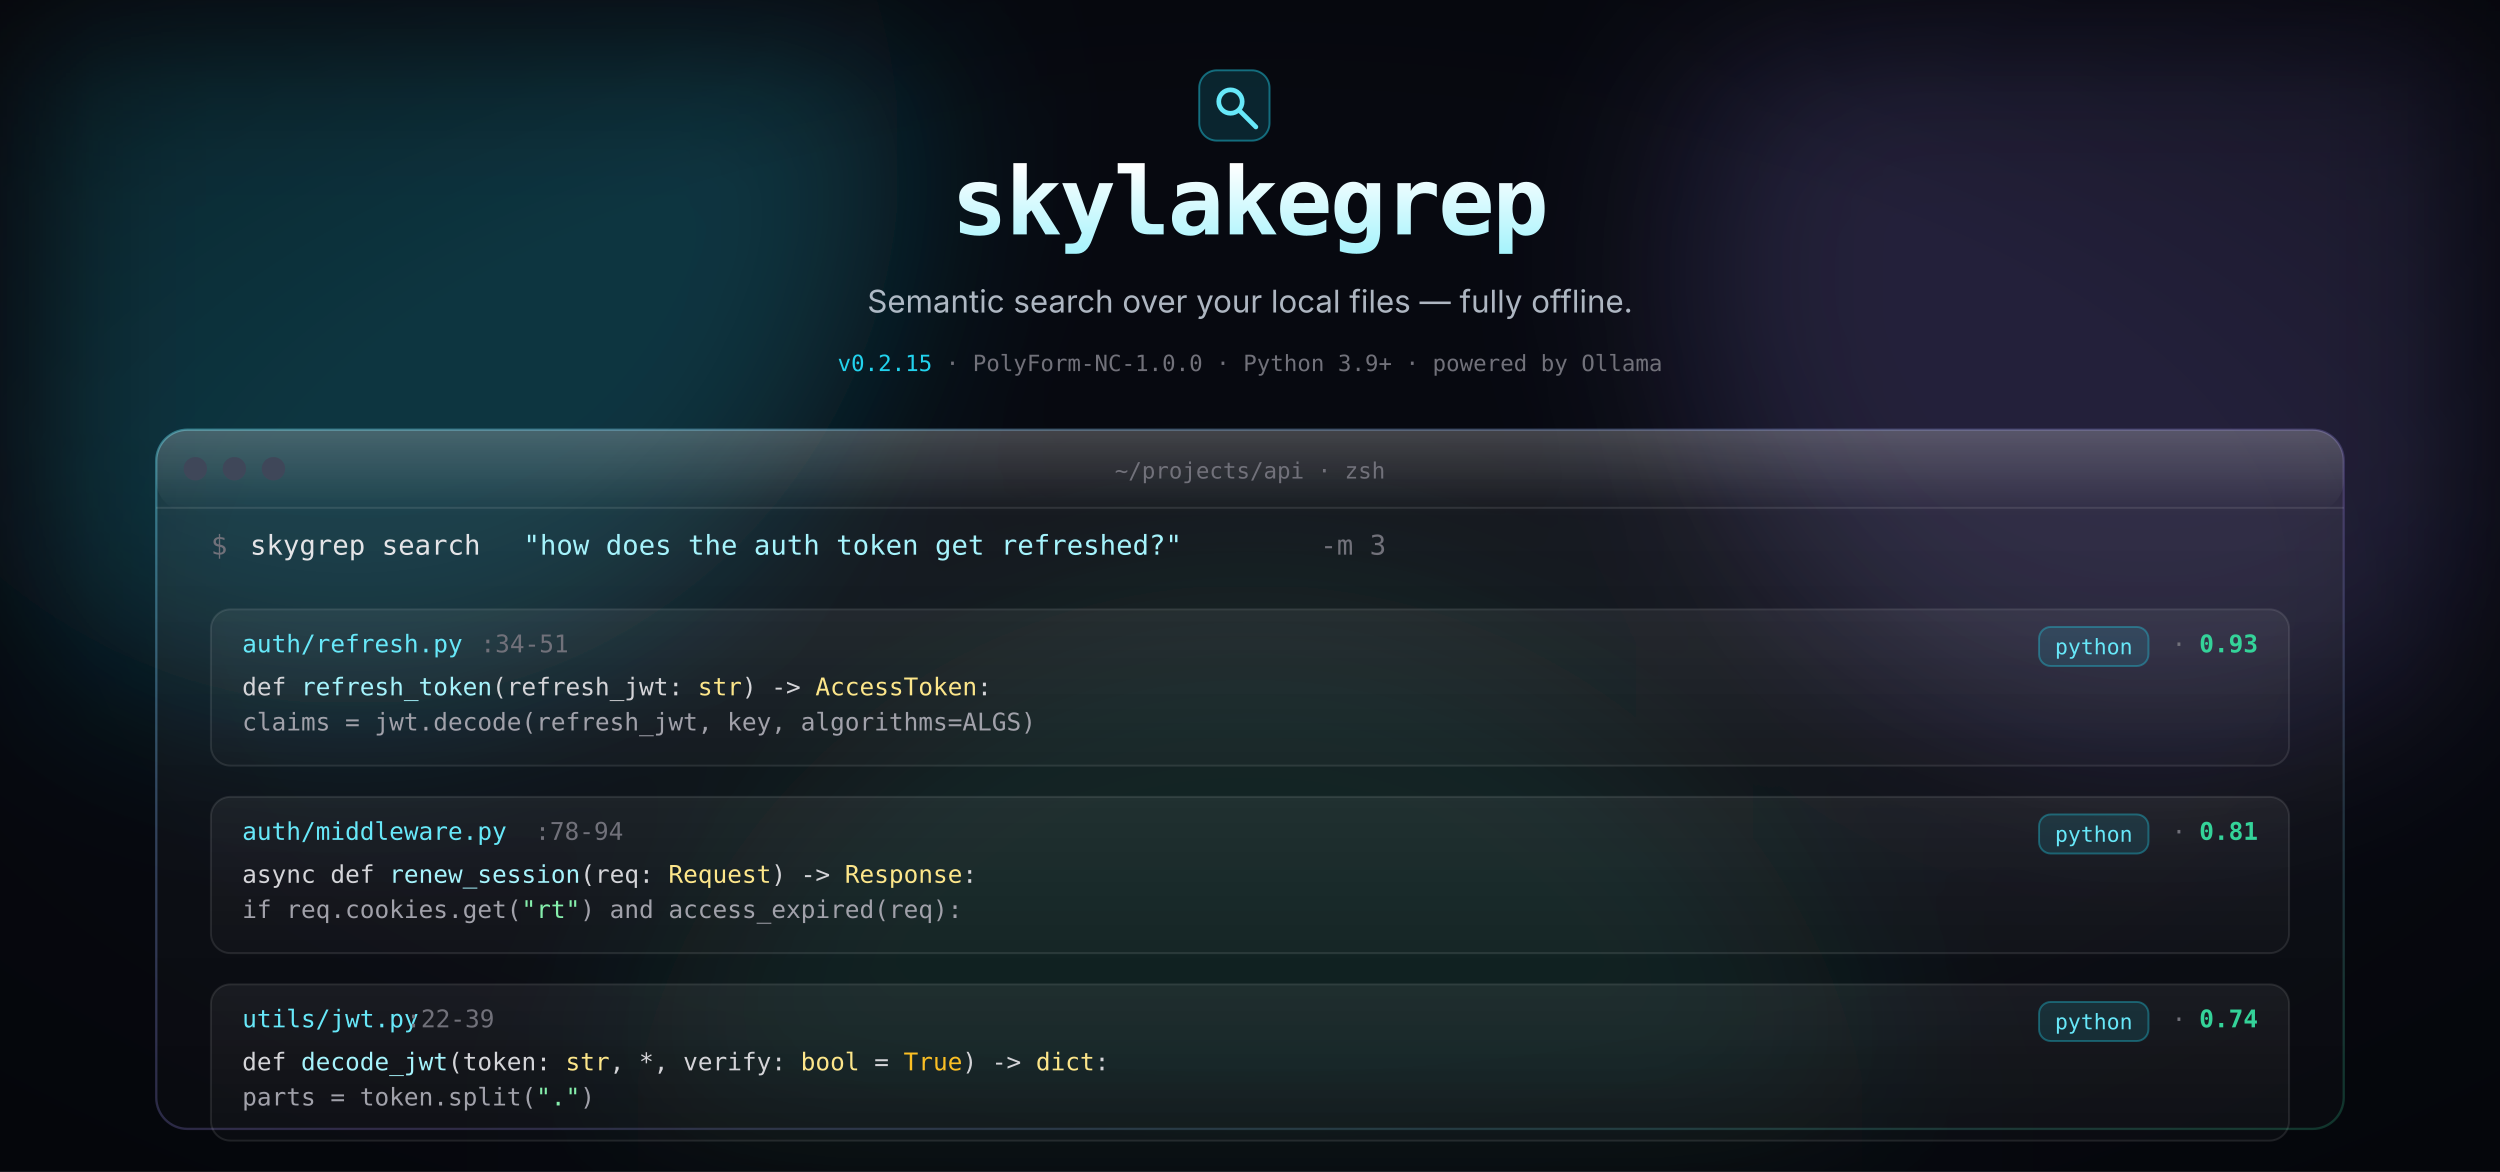
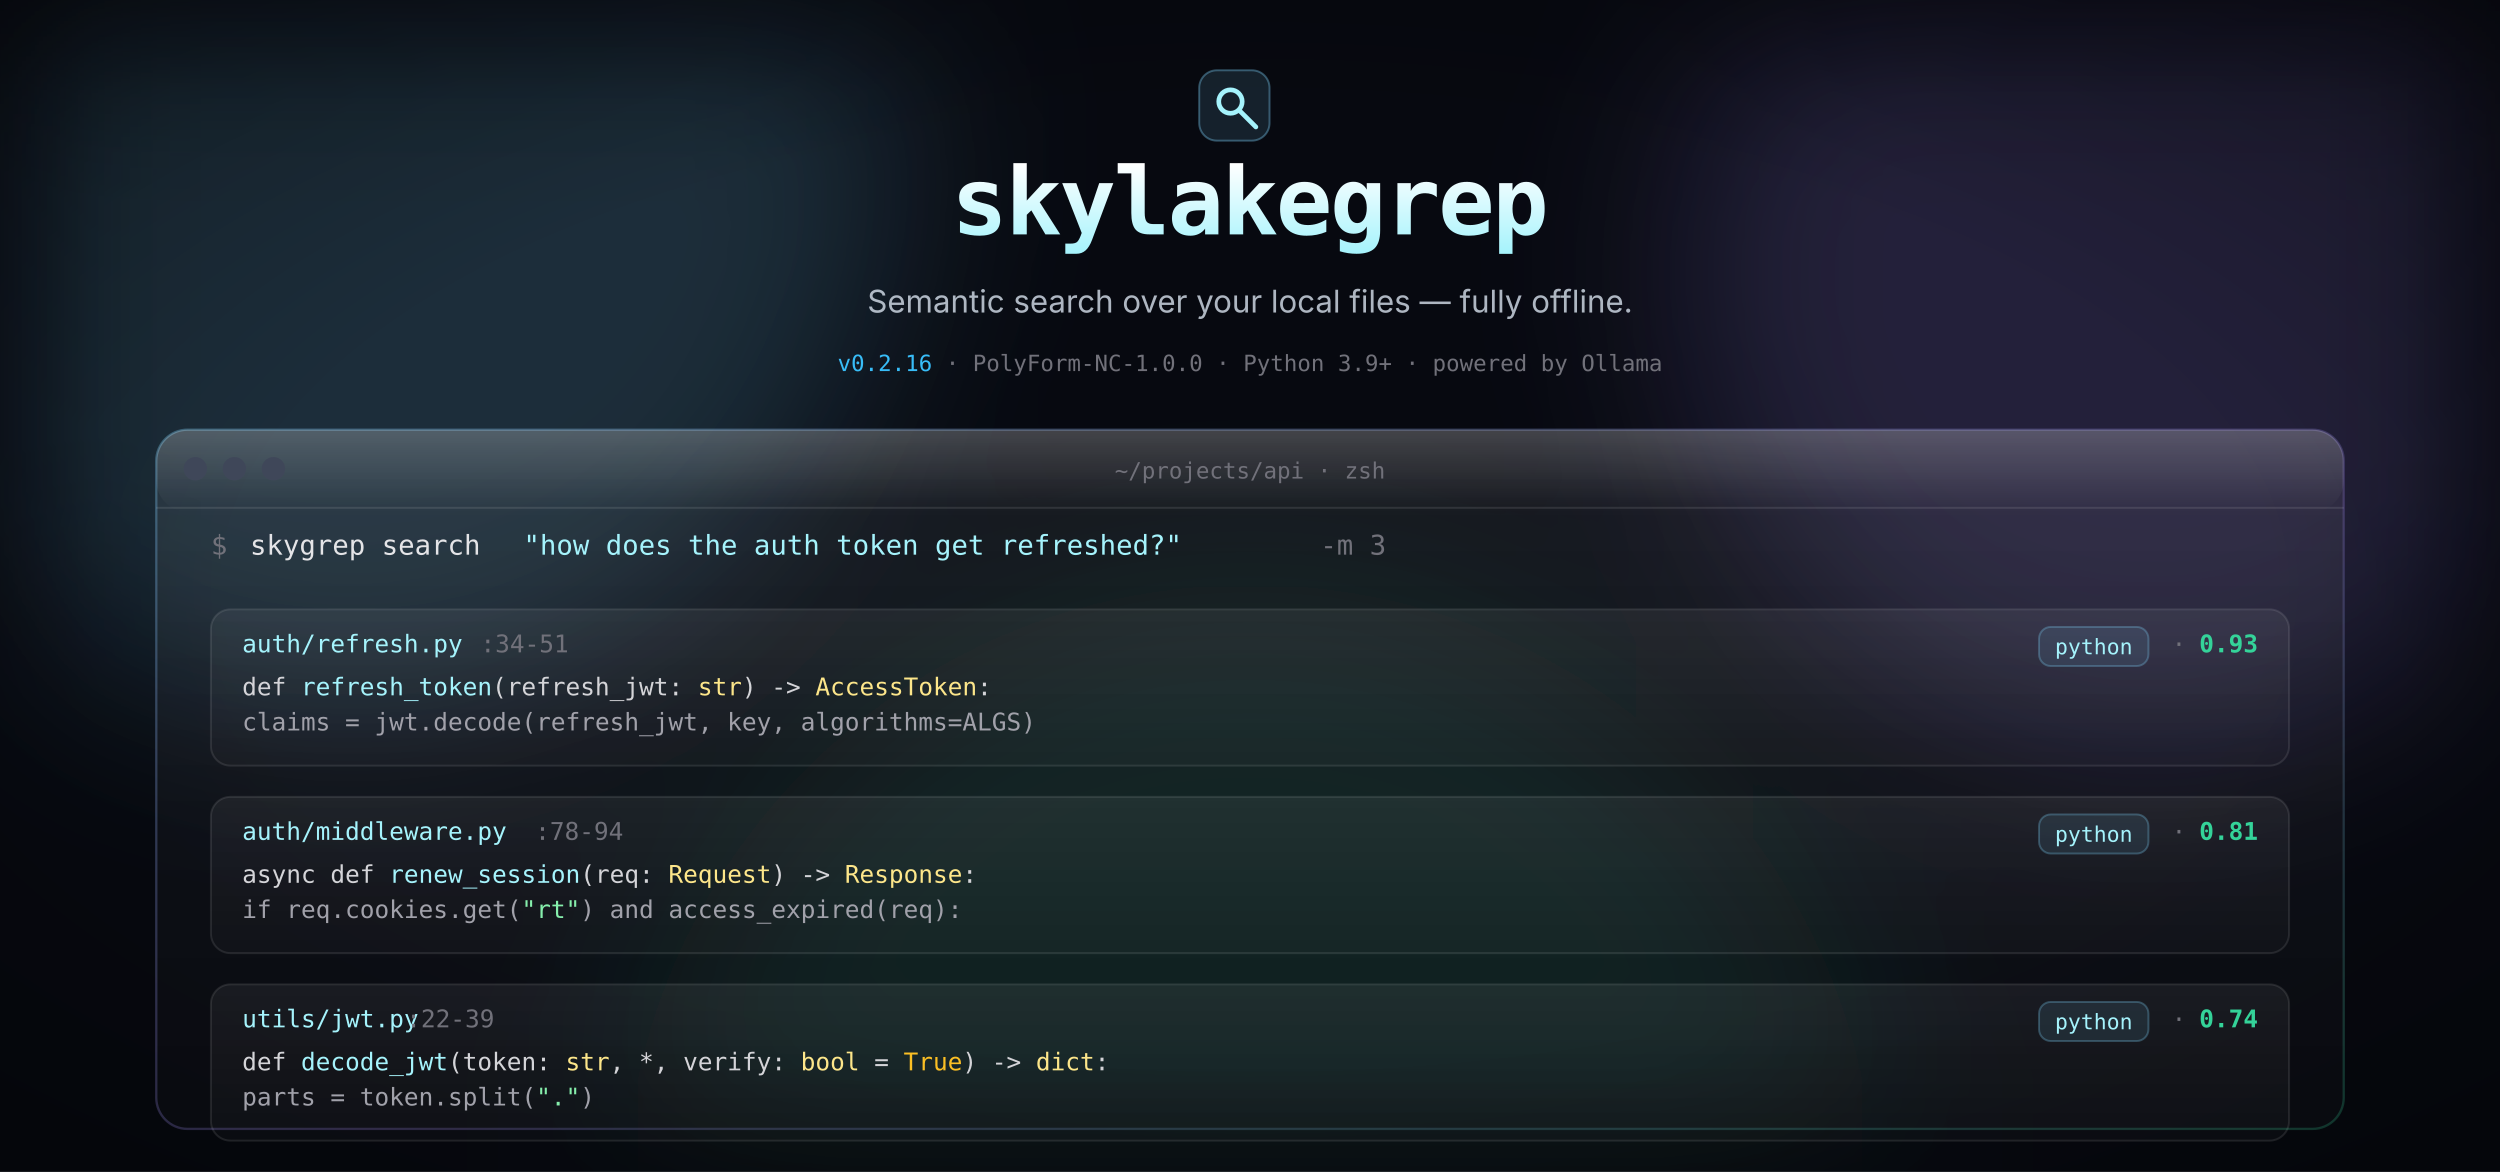
<svg xmlns="http://www.w3.org/2000/svg" viewBox="0 0 1280 600" role="img" aria-labelledby="hero-title hero-desc" font-family="Inter, ui-sans-serif, -apple-system, 'Segoe UI', Roboto, system-ui, sans-serif">
  <defs>
    <linearGradient id="glass-fill" x1="0" y1="0" x2="0" y2="1">
      <stop offset="0%" stop-color="rgba(255,255,255,0.07)" />
      <stop offset="55%" stop-color="rgba(255,255,255,0.028)" />
      <stop offset="100%" stop-color="rgba(255,255,255,0.014)" />
    </linearGradient>
    <linearGradient id="glass-stroke" x1="0" y1="0" x2="1" y2="1">
-       <stop offset="0%" stop-color="rgba(103,232,249,0.40)" />
+       <stop offset="0%" stop-color="rgba(125,211,252,0.32)" />
      <stop offset="55%" stop-color="rgba(167,139,250,0.22)" />
      <stop offset="100%" stop-color="rgba(52,211,153,0.22)" />
    </linearGradient>
    <linearGradient id="top-gleam" x1="0" y1="0" x2="0" y2="1">
      <stop offset="0%" stop-color="rgba(255,255,255,0.18)" />
      <stop offset="100%" stop-color="rgba(255,255,255,0)" />
    </linearGradient>
    <linearGradient id="result-glass" x1="0" y1="0" x2="0" y2="1">
      <stop offset="0%" stop-color="rgba(255,255,255,0.06)" />
      <stop offset="100%" stop-color="rgba(255,255,255,0.018)" />
    </linearGradient>
    <linearGradient id="brand-grad" x1="0" y1="0" x2="0" y2="1">
      <stop offset="0%" stop-color="#ffffff" />
      <stop offset="100%" stop-color="#a5f3fc" />
    </linearGradient>
    <filter id="orb-blur" x="-25%" y="-25%" width="150%" height="150%">
      <feGaussianBlur stdDeviation="50" />
    </filter>
  </defs>
  <rect width="1280" height="600" fill="#070910" />
  <g filter="url(#orb-blur)">
-     <circle cx="180" cy="80" r="280" fill="rgba(34,211,238,0.22)" />
+     <circle cx="180" cy="80" r="280" fill="rgba(125,211,252,0.18)" />
    <circle cx="1100" cy="140" r="240" fill="rgba(167,139,250,0.18)" />
    <circle cx="640" cy="620" r="320" fill="rgba(52,211,153,0.10)" />
  </g>
  <radialGradient id="vignette" cx="50%" cy="50%" r="80%">
    <stop offset="50%" stop-color="rgba(0,0,0,0)" />
    <stop offset="100%" stop-color="rgba(0,0,0,0.45)" />
  </radialGradient>
  <rect width="1280" height="600" fill="url(#vignette)" />
  <g transform="translate(614 36)">
-     <rect width="36" height="36" rx="9" fill="rgba(34,211,238,0.14)" stroke="rgba(34,211,238,0.45)" stroke-width="1" />
-     <g fill="none" stroke="#67e8f9" stroke-width="2.4" stroke-linecap="round" stroke-linejoin="round" transform="translate(2 2)">
+     <rect width="36" height="36" rx="9" fill="rgba(125,211,252,0.12)" stroke="rgba(125,211,252,0.36)" stroke-width="1" />
+     <g fill="none" stroke="#a5f3fc" stroke-width="2.4" stroke-linecap="round" stroke-linejoin="round" transform="translate(2 2)">
      <circle cx="14" cy="14" r="6" />
      <line x1="19" y1="19" x2="27" y2="27" />
    </g>
  </g>
  <text x="640" y="120" text-anchor="middle" font-size="48" font-weight="700" fill="url(#brand-grad)" font-family="ui-monospace, 'JetBrains Mono', Menlo, Consolas, monospace" letter-spacing="-0.025em">skylakegrep</text>
  <text x="640" y="160" text-anchor="middle" font-size="16" fill="#cbd5e1" opacity="0.85">Semantic search over your local files — fully offline.</text>
  <g font-size="11.5" font-family="ui-monospace, Menlo, Consolas, monospace" fill="#71717a" text-anchor="middle">
    <text x="640" y="190">
-       <tspan fill="#22d3ee">v0.2.15</tspan>  ·  PolyForm-NC-1.0.0  ·  Python 3.9+  ·  powered by Ollama</text>
+       <tspan fill="#38bdf8">v0.2.16</tspan>  ·  PolyForm-NC-1.0.0  ·  Python 3.9+  ·  powered by Ollama</text>
  </g>
  <g transform="translate(80 220)">
    <rect width="1120" height="358" rx="16" fill="url(#glass-fill)" stroke="url(#glass-stroke)" stroke-width="1.2" />
    <rect width="1120" height="42" rx="16" fill="url(#top-gleam)" />
    <line x1="0" y1="40" x2="1120" y2="40" stroke="rgba(255,255,255,0.10)" stroke-width="1" />
    <g transform="translate(20 20)">
      <circle cx="0" cy="0" r="6" fill="#3f4759" />
      <circle cx="20" cy="0" r="6" fill="#3f4759" />
      <circle cx="40" cy="0" r="6" fill="#3f4759" />
    </g>
    <text x="560" y="25" text-anchor="middle" font-size="11.5" fill="#71717a" font-family="ui-monospace, Menlo, Consolas, monospace">~/projects/api · zsh</text>
    <g transform="translate(28 64)" font-family="ui-monospace, Menlo, Consolas, monospace">
      <text font-size="14" fill="#71717a">$</text>
      <text x="20" font-size="14" fill="#e4e4e7">skygrep search </text>
      <text x="160" font-size="14" fill="#a5f3fc">"how does the auth token get refreshed?"</text>
      <text x="568" font-size="14" fill="#71717a"> -m 3</text>
      <g transform="translate(0 28)">
        <rect width="1064" height="80" rx="10" fill="url(#result-glass)" stroke="rgba(255,255,255,0.10)" />
-         <text x="16" y="22" font-size="12.5" fill="#67e8f9">auth/refresh.py</text>
+         <text x="16" y="22" font-size="12.5" fill="#a5f3fc">auth/refresh.py</text>
        <text x="138" y="22" font-size="12.5" fill="#71717a">:34-51</text>
-         <rect x="936" y="9" width="56" height="20" rx="6" fill="rgba(34,211,238,0.12)" stroke="rgba(34,211,238,0.35)" />
-         <text x="964" y="23" text-anchor="middle" font-size="11" fill="#67e8f9">python</text>
+         <rect x="936" y="9" width="56" height="20" rx="6" fill="rgba(125,211,252,0.10)" stroke="rgba(125,211,252,0.28)" />
+         <text x="964" y="23" text-anchor="middle" font-size="11" fill="#a5f3fc">python</text>
        <text x="1004" y="22" font-size="12" fill="#71717a">·</text>
        <text x="1018" y="22" font-size="12.5" fill="#34d399" font-weight="700">0.93</text>
        <text x="16" y="44" font-size="12.5" fill="#d4d4d8">def <tspan fill="#a5f3fc">refresh_token</tspan>(refresh_jwt: <tspan fill="#fde68a">str</tspan>) -&gt; <tspan fill="#fde68a">AccessToken</tspan>:</text>
        <text x="16" y="62" font-size="12.5" fill="#a1a1aa">    claims = jwt.decode(refresh_jwt, key, algorithms=ALGS)</text>
      </g>
      <g transform="translate(0 124)">
        <rect width="1064" height="80" rx="10" fill="url(#result-glass)" stroke="rgba(255,255,255,0.10)" />
-         <text x="16" y="22" font-size="12.5" fill="#67e8f9">auth/middleware.py</text>
+         <text x="16" y="22" font-size="12.5" fill="#a5f3fc">auth/middleware.py</text>
        <text x="166" y="22" font-size="12.5" fill="#71717a">:78-94</text>
-         <rect x="936" y="9" width="56" height="20" rx="6" fill="rgba(34,211,238,0.12)" stroke="rgba(34,211,238,0.35)" />
-         <text x="964" y="23" text-anchor="middle" font-size="11" fill="#67e8f9">python</text>
+         <rect x="936" y="9" width="56" height="20" rx="6" fill="rgba(125,211,252,0.10)" stroke="rgba(125,211,252,0.28)" />
+         <text x="964" y="23" text-anchor="middle" font-size="11" fill="#a5f3fc">python</text>
        <text x="1004" y="22" font-size="12" fill="#71717a">·</text>
        <text x="1018" y="22" font-size="12.5" fill="#34d399" font-weight="700">0.81</text>
        <text x="16" y="44" font-size="12.5" fill="#d4d4d8">async def <tspan fill="#a5f3fc">renew_session</tspan>(req: <tspan fill="#fde68a">Request</tspan>) -&gt; <tspan fill="#fde68a">Response</tspan>:</text>
        <text x="16" y="62" font-size="12.5" fill="#a1a1aa">    if req.cookies.get(<tspan fill="#86efac">"rt"</tspan>) and access_expired(req):</text>
      </g>
      <g transform="translate(0 220)">
        <rect width="1064" height="80" rx="10" fill="url(#result-glass)" stroke="rgba(255,255,255,0.10)" />
-         <text x="16" y="22" font-size="12.5" fill="#67e8f9">utils/jwt.py</text>
+         <text x="16" y="22" font-size="12.5" fill="#a5f3fc">utils/jwt.py</text>
        <text x="100" y="22" font-size="12.5" fill="#71717a">:22-39</text>
-         <rect x="936" y="9" width="56" height="20" rx="6" fill="rgba(34,211,238,0.12)" stroke="rgba(34,211,238,0.35)" />
-         <text x="964" y="23" text-anchor="middle" font-size="11" fill="#67e8f9">python</text>
+         <rect x="936" y="9" width="56" height="20" rx="6" fill="rgba(125,211,252,0.10)" stroke="rgba(125,211,252,0.28)" />
+         <text x="964" y="23" text-anchor="middle" font-size="11" fill="#a5f3fc">python</text>
        <text x="1004" y="22" font-size="12" fill="#71717a">·</text>
        <text x="1018" y="22" font-size="12.5" fill="#34d399" font-weight="700">0.74</text>
        <text x="16" y="44" font-size="12.5" fill="#d4d4d8">def <tspan fill="#a5f3fc">decode_jwt</tspan>(token: <tspan fill="#fde68a">str</tspan>, *, verify: <tspan fill="#fde68a">bool</tspan> = <tspan fill="#fbbf24">True</tspan>) -&gt; <tspan fill="#fde68a">dict</tspan>:</text>
        <text x="16" y="62" font-size="12.5" fill="#a1a1aa">    parts = token.split(<tspan fill="#86efac">"."</tspan>)</text>
      </g>
    </g>
  </g>
</svg>
